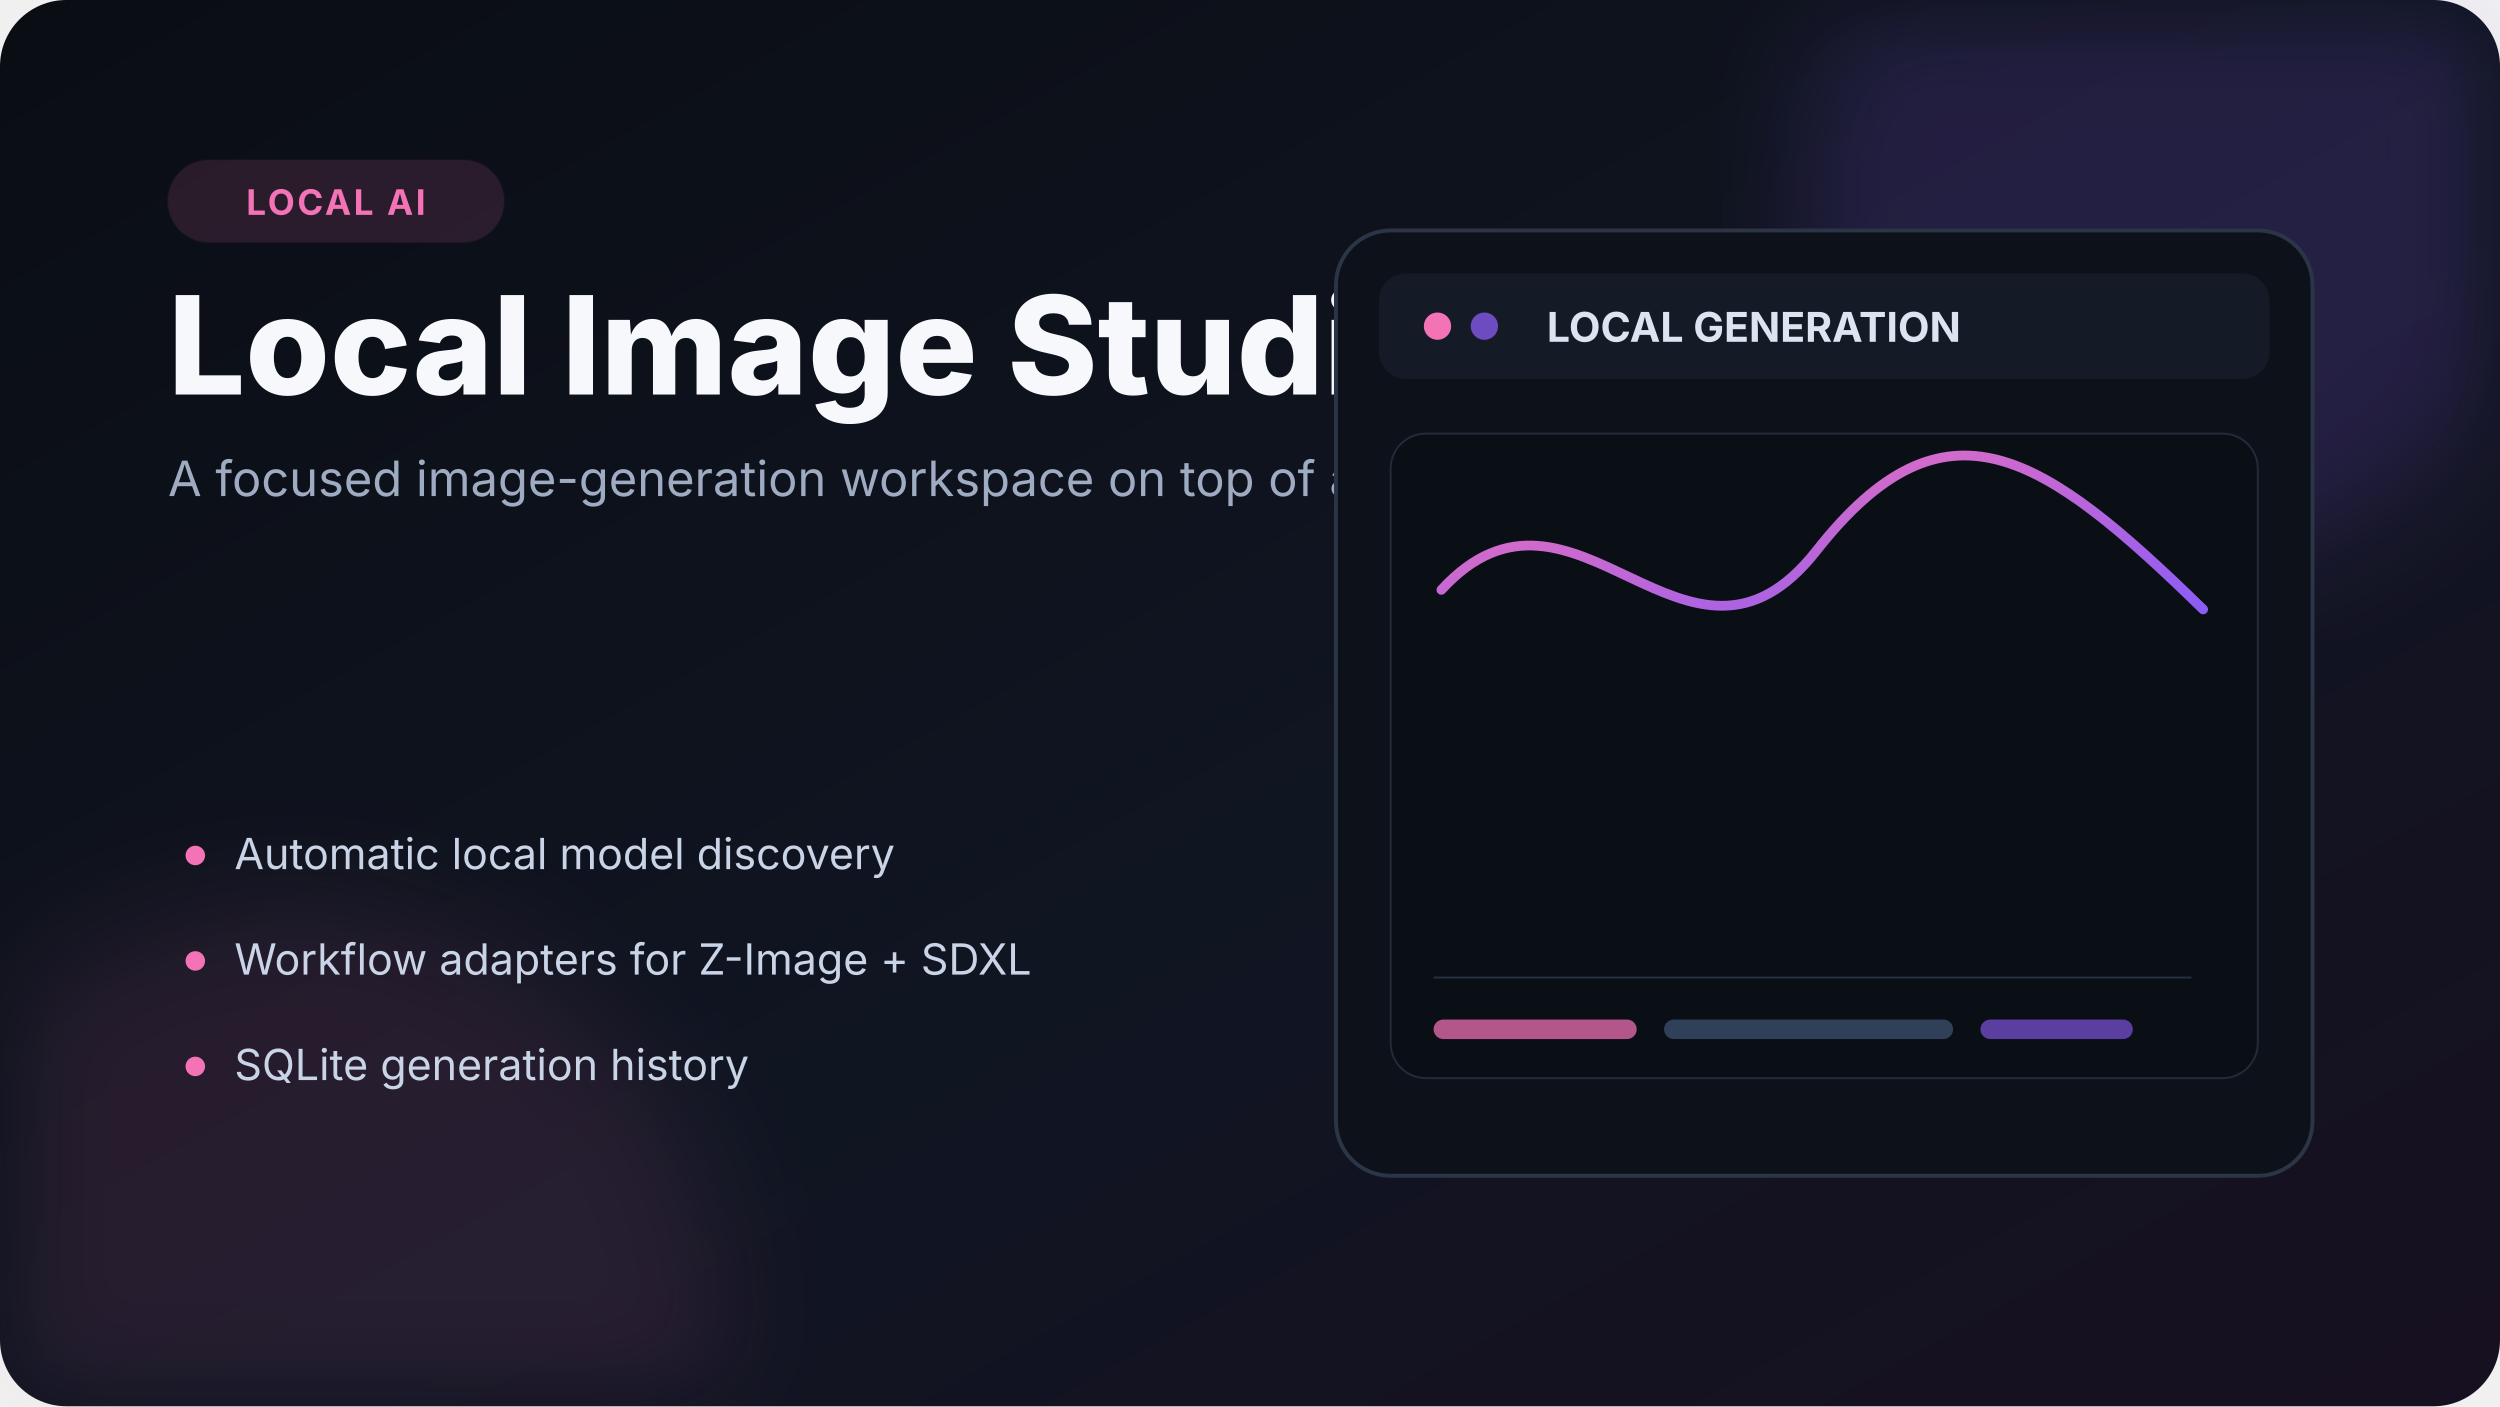
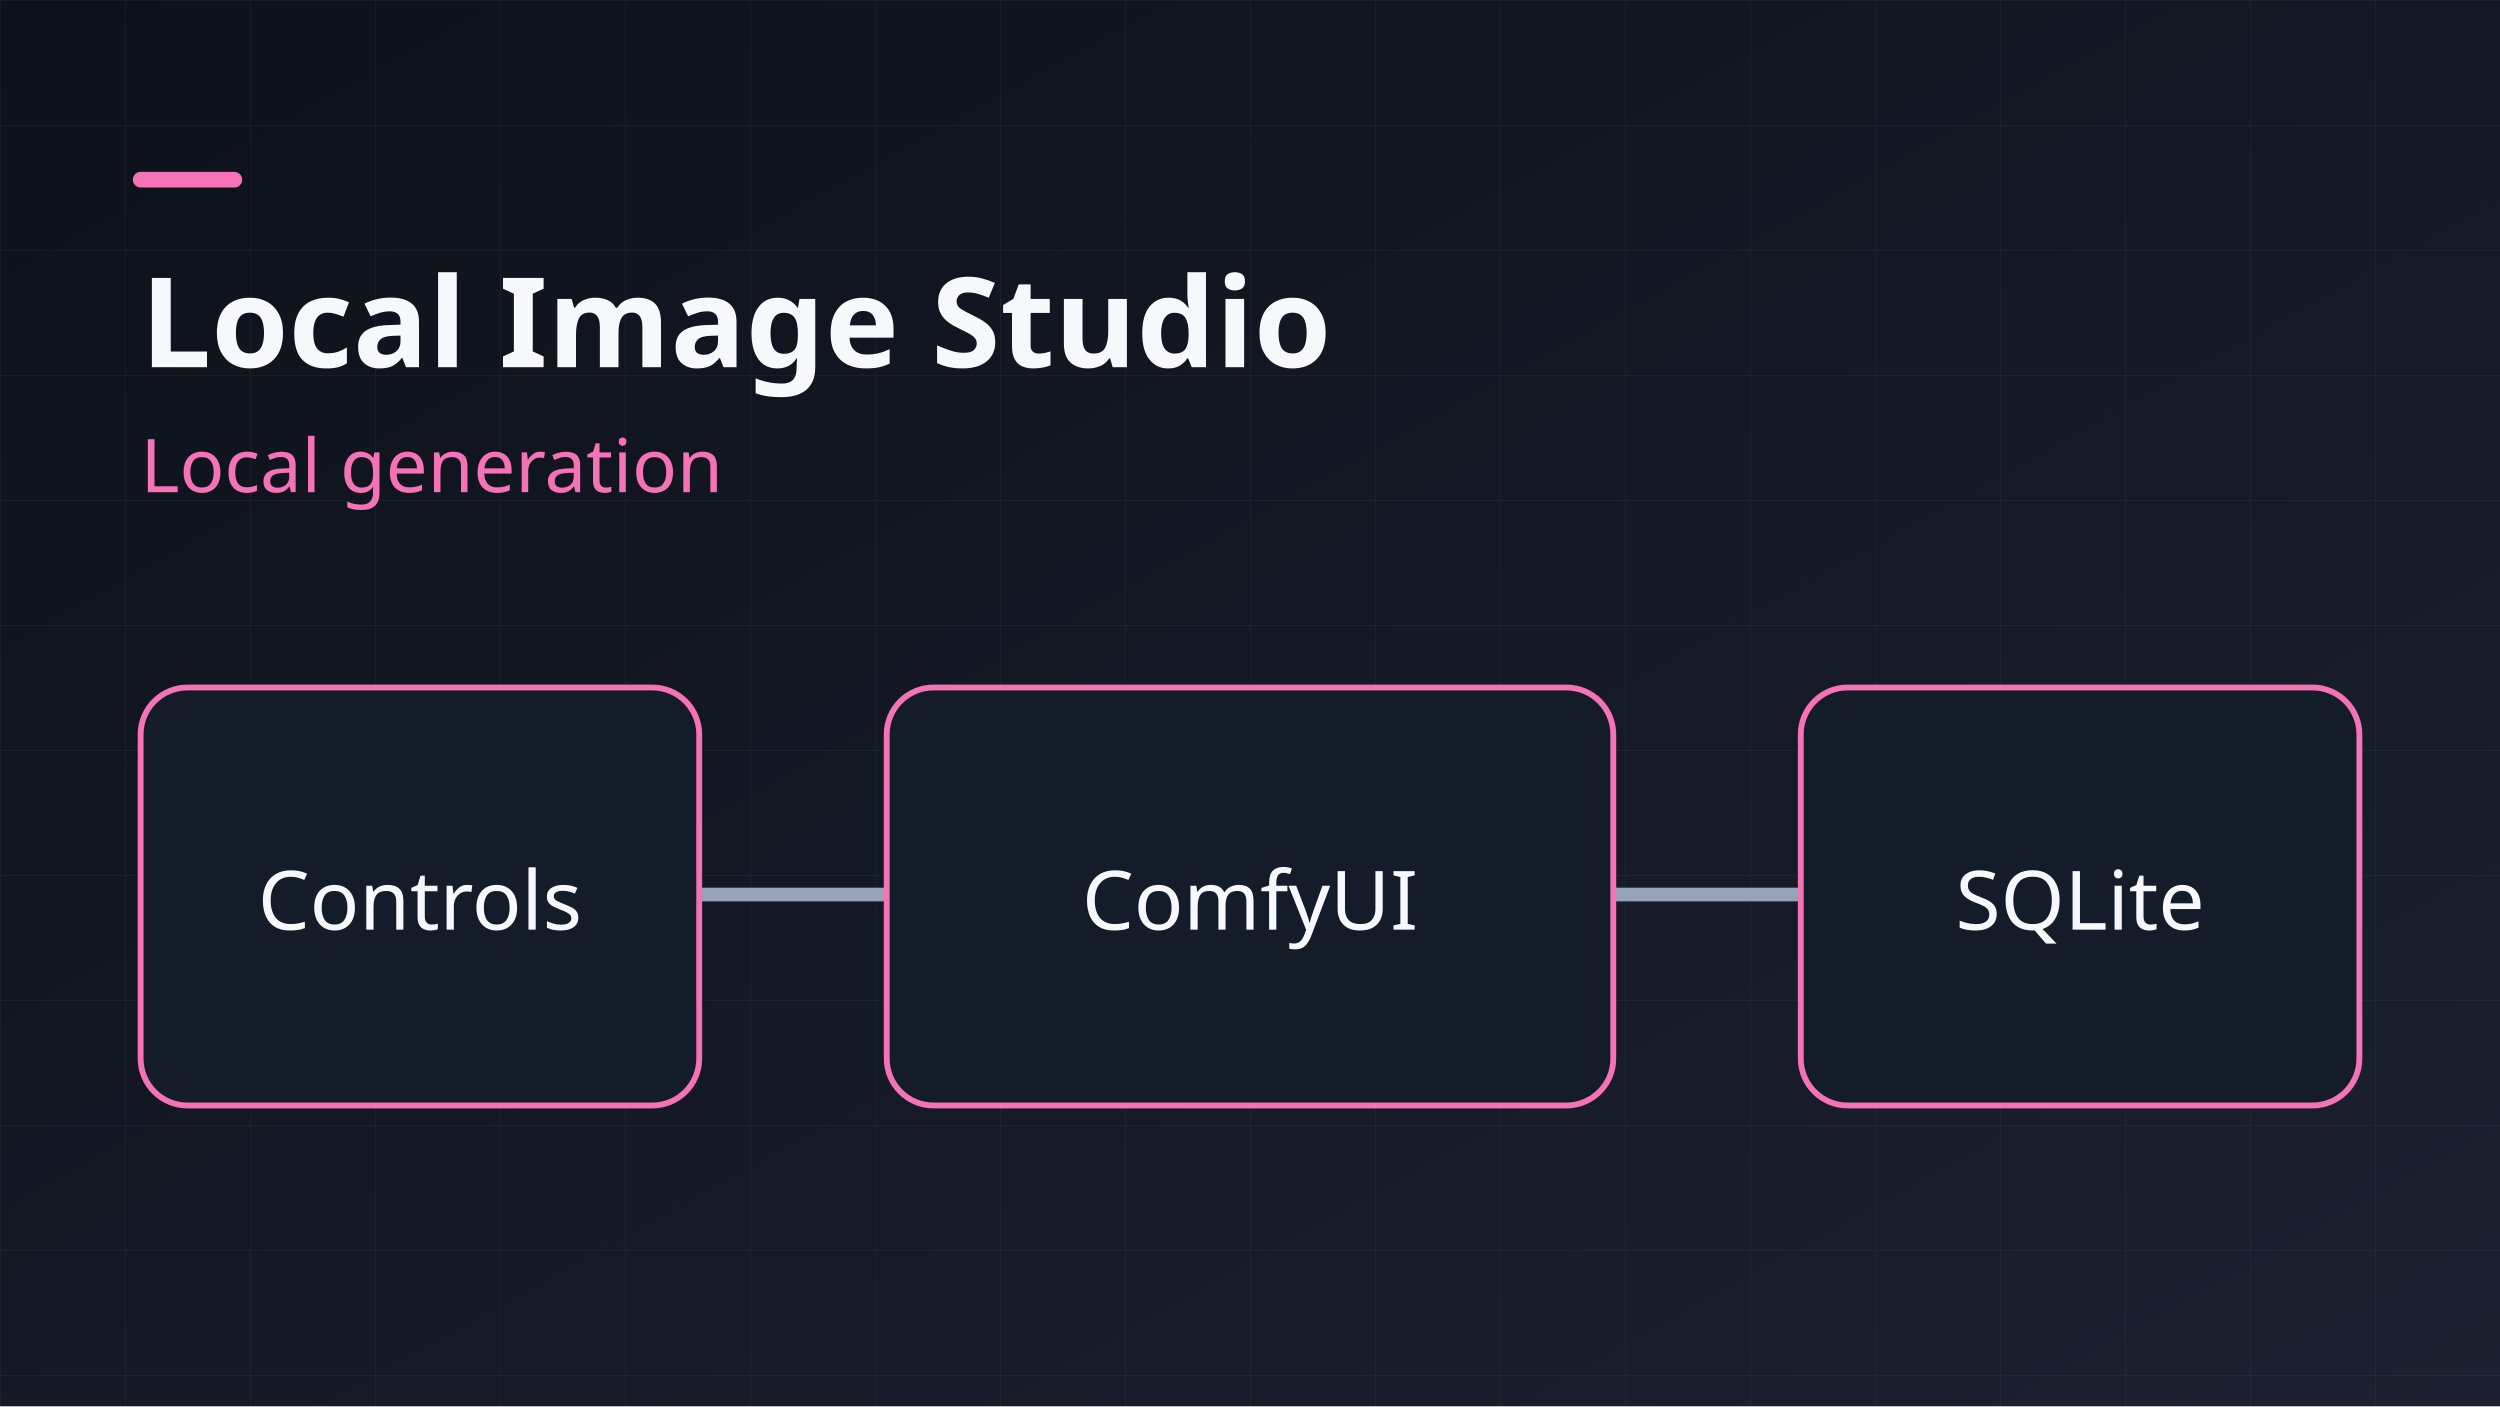
<svg xmlns="http://www.w3.org/2000/svg" width="1280" height="720" viewBox="0 0 1280 720" role="img" aria-labelledby="title desc">
  <defs>
-     <linearGradient id="bg" x1="0" y1="0" x2="1" y2="1">
-       <stop offset="0" stop-color="#0a0d13" />
-       <stop offset="0.55" stop-color="#101522" />
-       <stop offset="1" stop-color="#171021" />
+     <linearGradient id="bg" x2="1" y2="1">
+       <stop stop-color="#0d1119" />
+       <stop offset="1" stop-color="#1c2030" />
    </linearGradient>
-     <linearGradient id="accent" x1="0" y1="0" x2="1" y2="1">
-       <stop offset="0" stop-color="#f472b6" />
-       <stop offset="1" stop-color="#8b5cf6" />
-     </linearGradient>
-     <filter id="glow">
-       <feGaussianBlur stdDeviation="28" />
-     </filter>
+     <pattern id="grid" width="64" height="64" patternUnits="userSpaceOnUse">
+       <path d="M64 0H0V64" fill="none" stroke="#ffffff" stroke-opacity=".04" />
+     </pattern>
  </defs>
-   <rect width="1280" height="720" rx="34" fill="url(#bg)" />
-   <circle cx="1110" cy="100" r="190" fill="#8b5cf6" opacity=".16" filter="url(#glow)" />
-   <circle cx="150" cy="680" r="220" fill="#f472b6" opacity=".10" filter="url(#glow)" />
-   <g transform="translate(86 82)">
-     <rect x="0" y="0" width="172" height="42" rx="21" fill="#f472b6" opacity=".13" stroke="#f472b6" stroke-opacity=".45" />
-     <text x="86" y="28" text-anchor="middle" fill="#f472b6" font-size="18" font-weight="700" letter-spacing="1.3" font-family="Inter, ui-sans-serif, system-ui, sans-serif">LOCAL AI</text>
-     <text x="0" y="120" fill="#f6f8fc" font-size="70" font-weight="800" font-family="Inter, ui-sans-serif, system-ui, sans-serif">Local Image Studio</text>
-     <text x="0" y="172" fill="#9eabc1" font-size="25" font-family="Inter, ui-sans-serif, system-ui, sans-serif">A focused image-generation workspace on top of a local ComfyUI server.</text>
-   </g>
-   <g transform="translate(684 118)">
-     <rect width="500" height="484" rx="28" fill="#0d1119" stroke="#2c3546" stroke-width="2" />
-     <rect x="22" y="22" width="456" height="54" rx="14" fill="#141b27" />
-     <circle cx="52" cy="49" r="7" fill="#f472b6" />
-     <circle cx="76" cy="49" r="7" fill="#8b5cf6" opacity=".75" />
-     <text x="108" y="57" fill="#dce4f2" font-size="21" font-weight="700" font-family="Inter, ui-sans-serif, system-ui, sans-serif">LOCAL GENERATION</text>
-     <rect x="28" y="104" width="444" height="330" rx="18" fill="#0a0e15" stroke="#222b39" />
-     <path d="M54 184 C122 110, 180 248, 246 164 S362 114, 444 194" fill="none" stroke="url(#accent)" stroke-width="5" stroke-linecap="round" />
-     <text x="760" y="284" fill="#f472b6" font-size="24" font-family="ui-monospace, SFMono-Regular, Menlo, monospace">prompt → queue</text>
-     <text x="760" y="336" fill="#aebad0" font-size="24" font-family="ui-monospace, SFMono-Regular, Menlo, monospace">ComfyUI → image</text>
-     <text x="760" y="388" fill="#aebad0" font-size="24" font-family="ui-monospace, SFMono-Regular, Menlo, monospace">metadata → SQLite</text>
-     <rect x="50" y="382" width="388" height="1" fill="#253044" />
-     <rect x="50" y="404" width="104" height="10" rx="5" fill="#f472b6" opacity=".72" />
-     <rect x="168" y="404" width="148" height="10" rx="5" fill="#314059" />
-     <rect x="330" y="404" width="78" height="10" rx="5" fill="#8b5cf6" opacity=".62" />
-   </g>
-   <g transform="translate(92 430)">
-     <circle cx="8" cy="8" r="5" fill="#f472b6" />
-     <text x="28" y="15" fill="#c9d4e7" font-size="22" font-family="Inter, ui-sans-serif, system-ui, sans-serif">Automatic local model discovery</text>
-   </g>
-   <g transform="translate(92 484)">
-     <circle cx="8" cy="8" r="5" fill="#f472b6" />
-     <text x="28" y="15" fill="#c9d4e7" font-size="22" font-family="Inter, ui-sans-serif, system-ui, sans-serif">Workflow adapters for Z-Image + SDXL</text>
-   </g>
-   <g transform="translate(92 538)">
-     <circle cx="8" cy="8" r="5" fill="#f472b6" />
-     <text x="28" y="15" fill="#c9d4e7" font-size="22" font-family="Inter, ui-sans-serif, system-ui, sans-serif">SQLite generation history</text>
+   <rect width="1280" height="720" fill="url(#bg)" />
+   <rect width="1280" height="720" fill="url(#grid)" />
+   <g font-family="system-ui, sans-serif">
+     <path d="M72 92h48" stroke="#f472b6" stroke-width="8" stroke-linecap="round" />
+     <text x="72" y="188" fill="#f6f8fc" font-size="64" font-weight="750">Local Image Studio</text>
+     <text x="72" y="252" fill="#f472b6" font-size="38">Local generation</text>
+     <path d="M358 458h96m372 0h96" fill="none" stroke="#94a3b8" stroke-width="7" />
+     <rect x="72" y="352" width="286" height="214" rx="24" fill="#151c29" stroke="#f472b6" stroke-width="3" />
+     <text x="215.0" y="476" text-anchor="middle" fill="#f6f8fc" font-size="42">Controls</text>
+     <rect x="454" y="352" width="372" height="214" rx="24" fill="#151c29" stroke="#f472b6" stroke-width="3" />
+     <text x="640.0" y="476" text-anchor="middle" fill="#f6f8fc" font-size="42">ComfyUI</text>
+     <rect x="922" y="352" width="286" height="214" rx="24" fill="#151c29" stroke="#f472b6" stroke-width="3" />
+     <text x="1065.0" y="476" text-anchor="middle" fill="#f6f8fc" font-size="42">SQLite</text>
  </g>
</svg>
